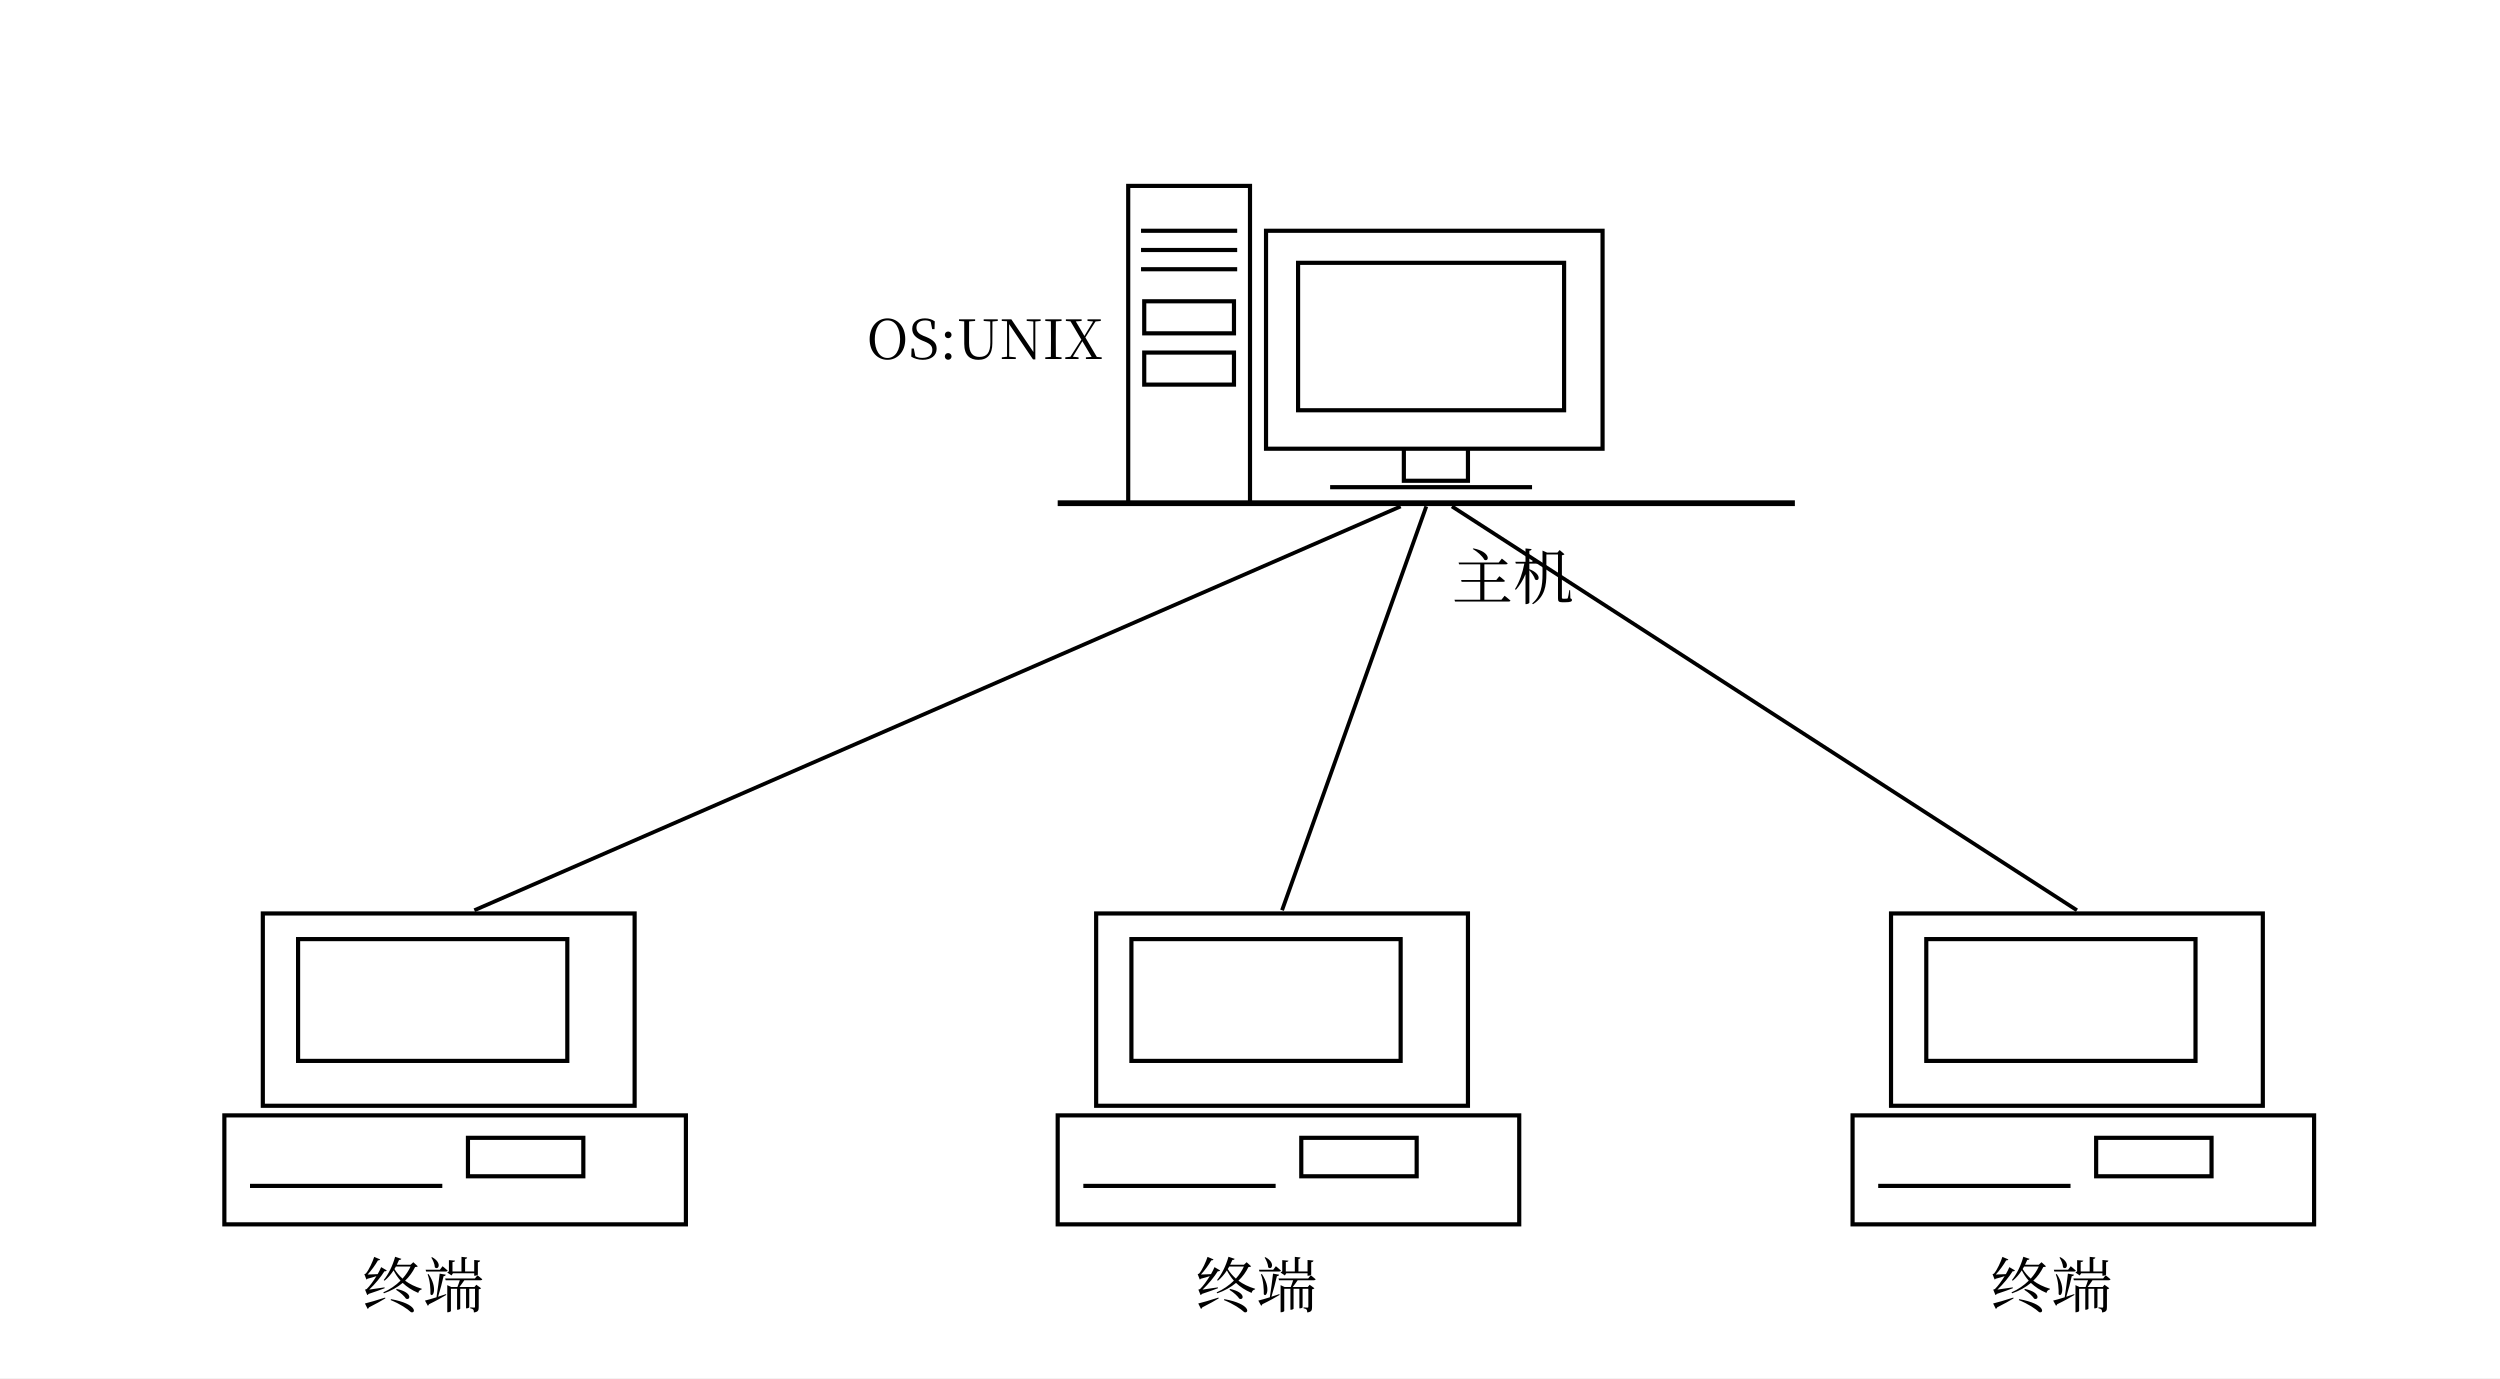
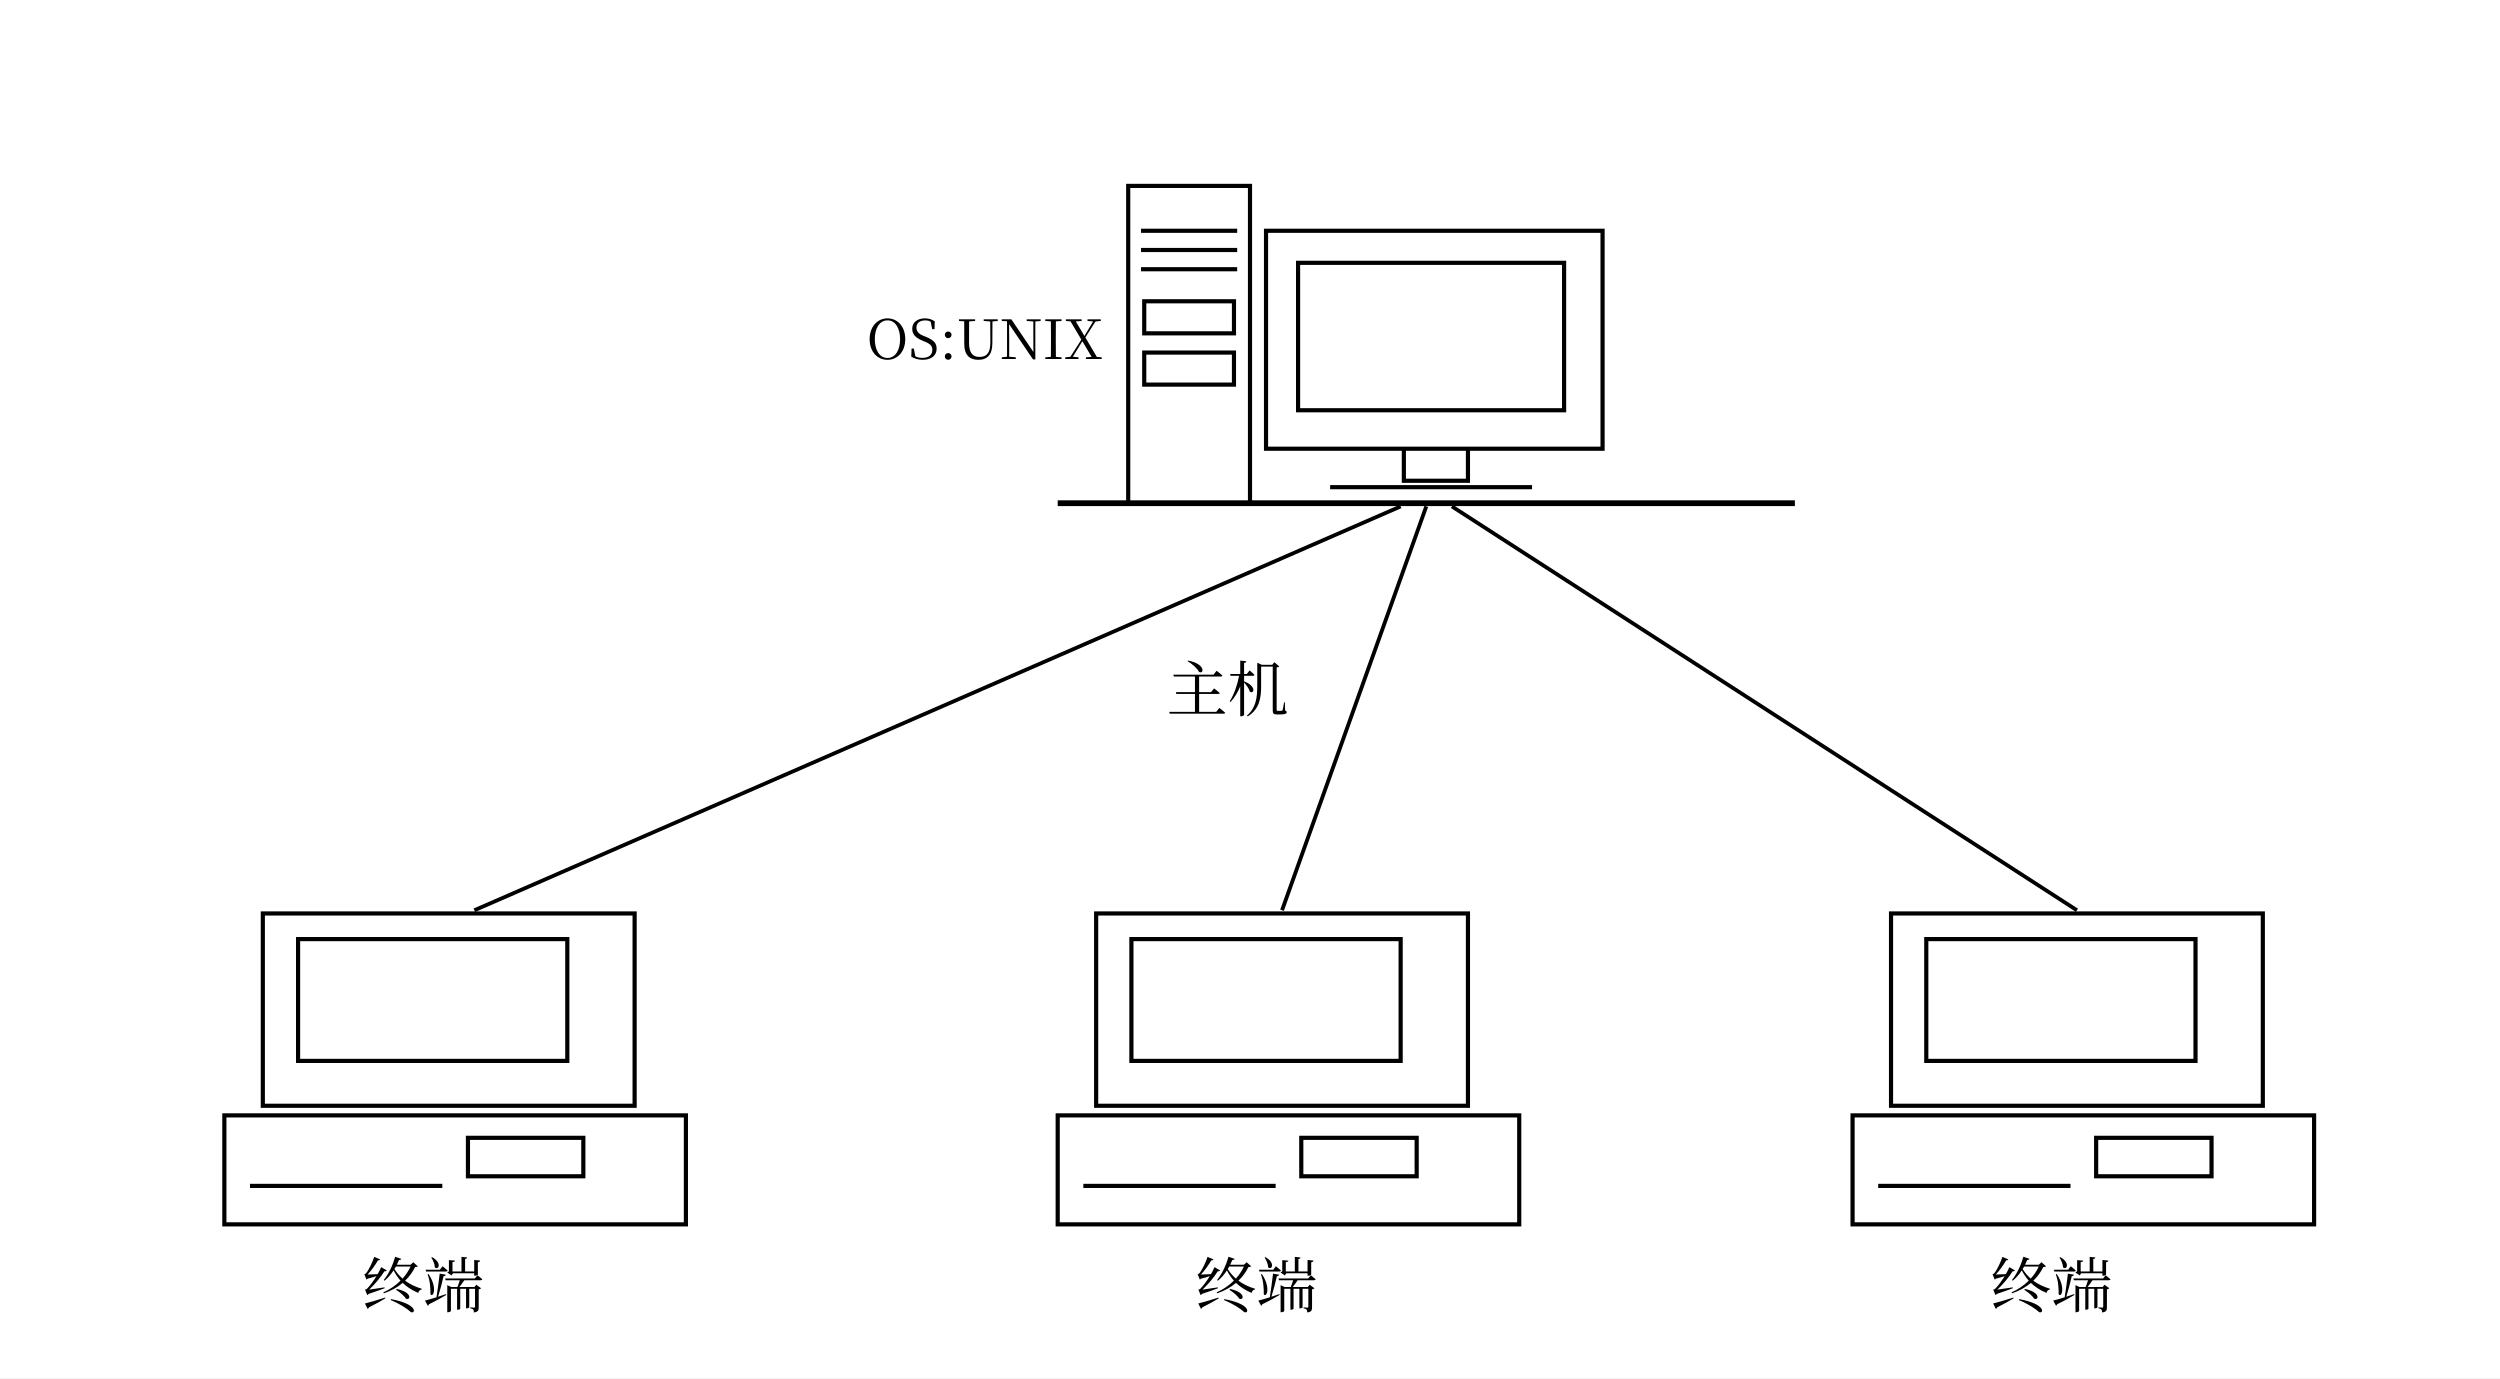
<svg xmlns="http://www.w3.org/2000/svg" viewBox="0 0 780 430" width="780" height="430" role="img" aria-labelledby="fig07-11-title fig07-11-desc">
  <rect width="780" height="430" fill="#ffffff" />
  <g font-family="SimSun, 'Noto Serif CJK SC', 'WenQuanYi Zen Hei', serif" fill="#000000">
    <g stroke="#000000" stroke-width="1.3" fill="none">
      <rect x="352" y="58" width="38" height="99" />
      <line x1="356" y1="72" x2="386" y2="72" />
      <line x1="356" y1="78" x2="386" y2="78" />
      <line x1="356" y1="84" x2="386" y2="84" />
      <rect x="357" y="94" width="28" height="10" />
      <rect x="357" y="110" width="28" height="10" />
      <rect x="395" y="72" width="105" height="68" />
      <rect x="405" y="82" width="83" height="46" />
      <polyline points="438,140 438,150 458,150 458,140" />
      <line x1="415" y1="152" x2="478" y2="152" />
      <line x1="330" y1="157" x2="560" y2="157" stroke-width="1.8" />
    </g>
    <text x="344" y="112" text-anchor="end" font-size="17">OS:UNIX</text>
-     <text x="472" y="187" text-anchor="middle" font-size="19">主机</text>
+     <text x="383" y="222" text-anchor="middle" font-size="19">主机</text>
    <g stroke="#000000" stroke-width="1.2">
      <line x1="437" y1="158" x2="148" y2="284" />
      <line x1="445" y1="158" x2="400" y2="284" />
      <line x1="453" y1="158" x2="648" y2="284" />
    </g>
    <g stroke="#000000" stroke-width="1.3" fill="none">
      <rect x="82" y="285" width="116" height="60" />
      <rect x="93" y="293" width="84" height="38" />
      <rect x="70" y="348" width="144" height="34" />
      <rect x="146" y="355" width="36" height="12" />
      <line x1="78" y1="370" x2="138" y2="370" />
    </g>
    <text x="132" y="408" text-anchor="middle" font-size="19">终端</text>
    <g stroke="#000000" stroke-width="1.3" fill="none">
      <rect x="342" y="285" width="116" height="60" />
      <rect x="353" y="293" width="84" height="38" />
      <rect x="330" y="348" width="144" height="34" />
      <rect x="406" y="355" width="36" height="12" />
      <line x1="338" y1="370" x2="398" y2="370" />
    </g>
    <text x="392" y="408" text-anchor="middle" font-size="19">终端</text>
    <g stroke="#000000" stroke-width="1.3" fill="none">
      <rect x="590" y="285" width="116" height="60" />
      <rect x="601" y="293" width="84" height="38" />
      <rect x="578" y="348" width="144" height="34" />
      <rect x="654" y="355" width="36" height="12" />
      <line x1="586" y1="370" x2="646" y2="370" />
    </g>
    <text x="640" y="408" text-anchor="middle" font-size="19">终端</text>
  </g>
</svg>
